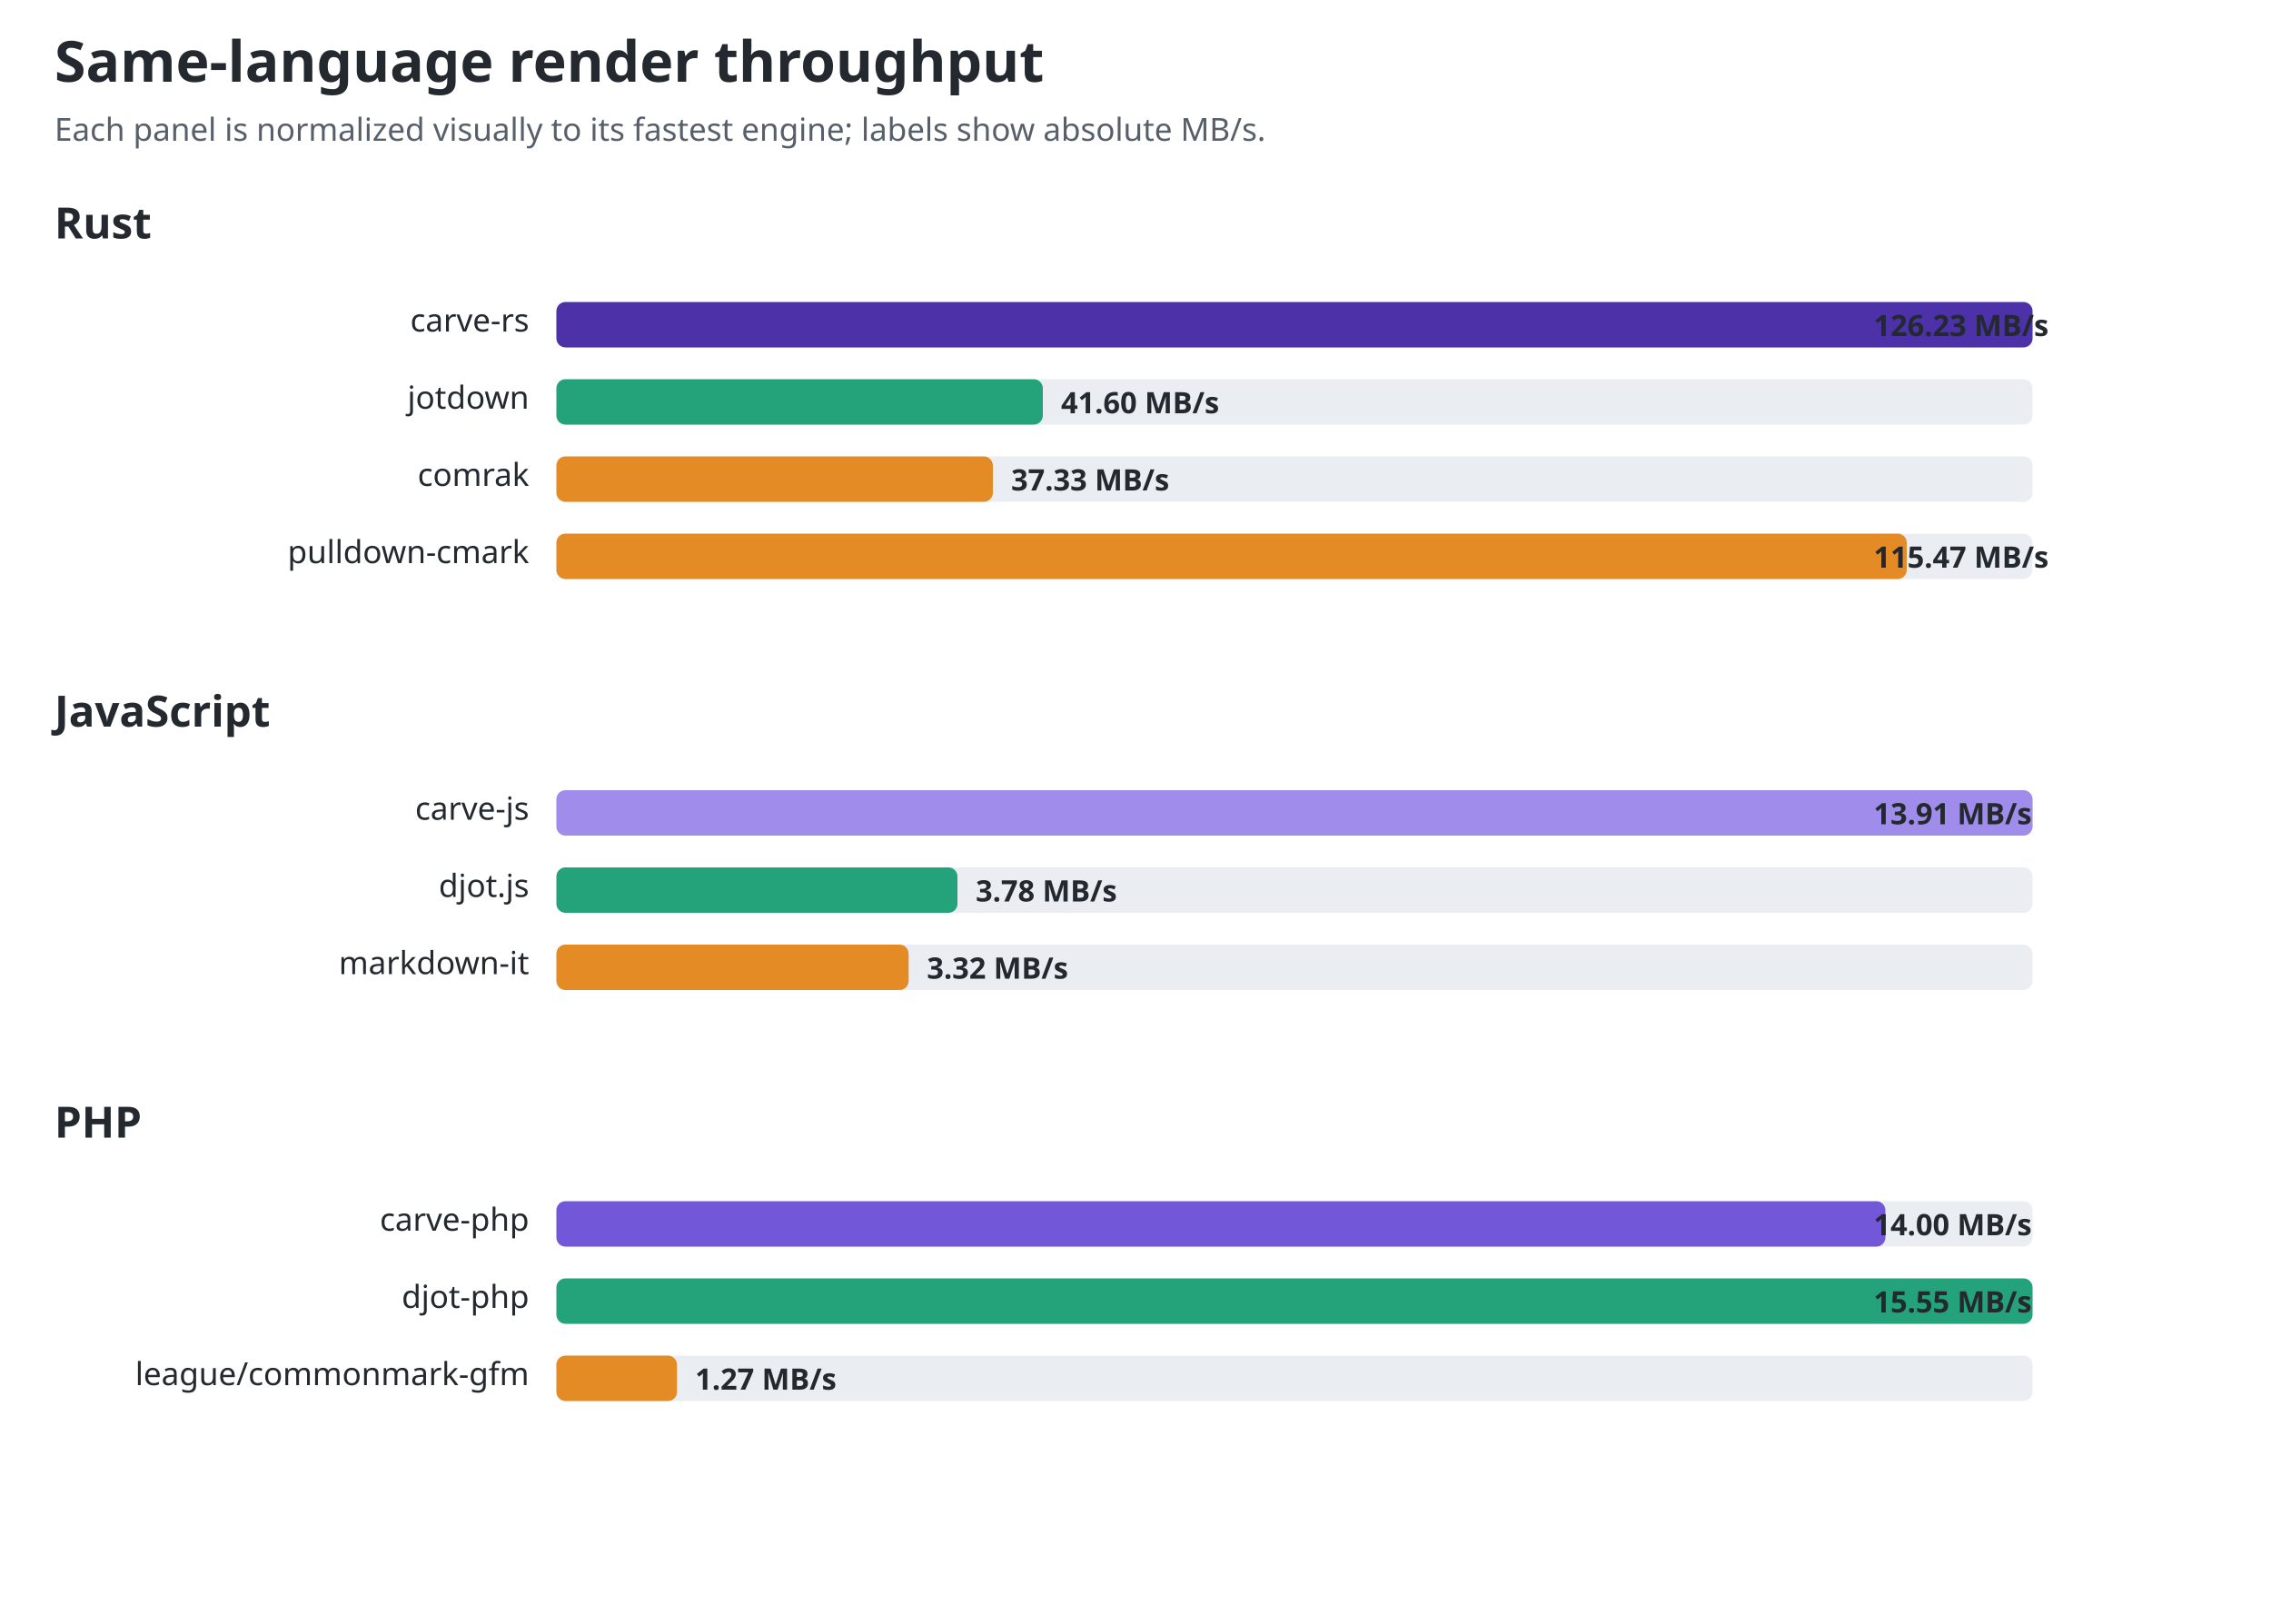
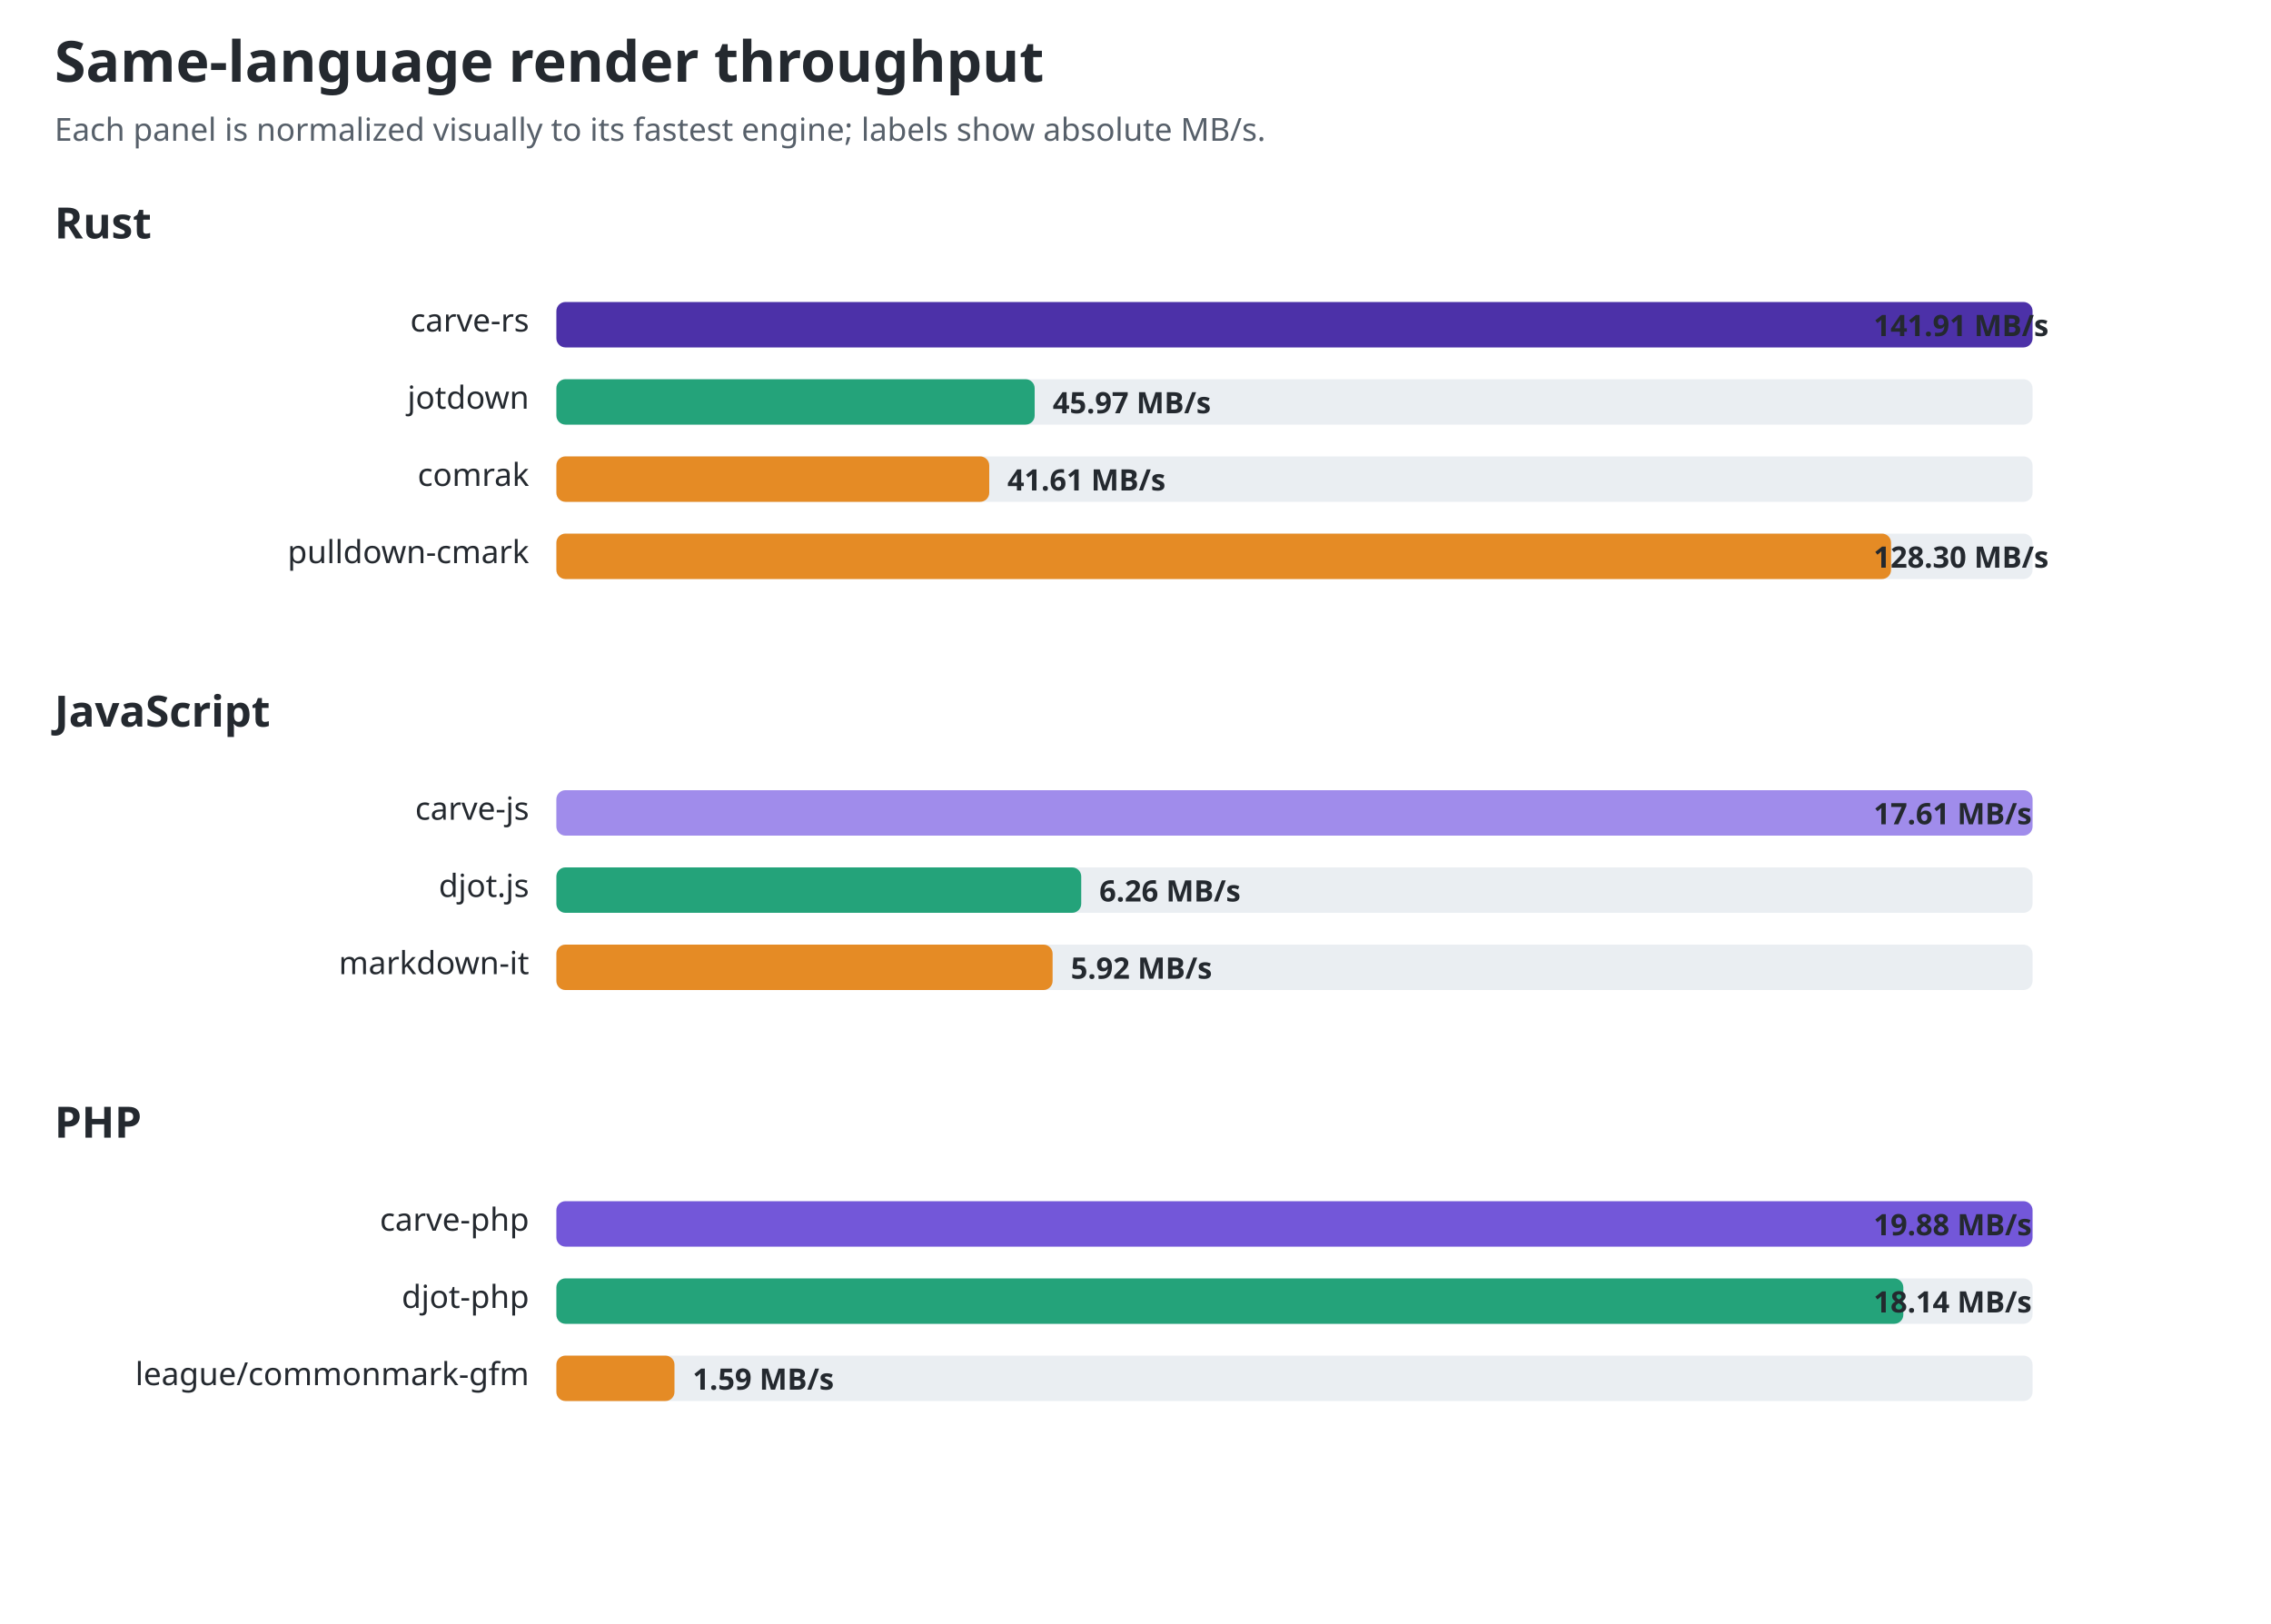
<svg xmlns="http://www.w3.org/2000/svg" width="1000" height="715" viewBox="0 0 1000 715" role="img" aria-labelledby="title desc">
  <style>text{font-family:ui-sans-serif,system-ui,sans-serif;fill:#24292f}.title{font-size:25px;font-weight:700}.sub{font-size:14px;fill:#57606a}.group{font-size:19px;font-weight:650}.label{font-size:14px}.value{font-size:13px;font-weight:650;fill:#24292f}.track{fill:#eaeef2}@media(prefers-color-scheme:dark){text,.value{fill:#f0f6fc}.sub{fill:#8c959f}.track{fill:#30363d}}</style>
  <text id="chart-title" class="title" x="24" y="36">Same-language render throughput</text>
  <text class="sub" x="24" y="62">Each panel is normalized visually to its fastest engine; labels show absolute MB/s.</text>
  <text class="group" x="24" y="105">Rust</text>
  <text class="label" x="233" y="146" text-anchor="end">carve-rs</text>
  <rect class="track" x="245" y="133" width="650" height="20" rx="4" />
  <rect x="245" y="133" width="650.0" height="20" rx="4" fill="#4c31a8" />
-   <text class="value" x="825" y="148">126.23 MB/s</text>
+   <text class="value" x="825" y="148">141.91 MB/s</text>
  <text class="label" x="233" y="180" text-anchor="end">jotdown</text>
  <rect class="track" x="245" y="167" width="650" height="20" rx="4" />
-   <rect x="245" y="167" width="214.2" height="20" rx="4" fill="#24a37a" />
-   <text class="value" x="467.212" y="182">41.60 MB/s</text>
+   <rect x="245" y="167" width="210.6" height="20" rx="4" fill="#24a37a" />
+   <text class="value" x="463.56" y="182">45.97 MB/s</text>
  <text class="label" x="233" y="214" text-anchor="end">comrak</text>
  <rect class="track" x="245" y="201" width="650" height="20" rx="4" />
-   <rect x="245" y="201" width="192.2" height="20" rx="4" fill="#e58b25" />
-   <text class="value" x="445.225" y="216">37.33 MB/s</text>
+   <rect x="245" y="201" width="190.6" height="20" rx="4" fill="#e58b25" />
+   <text class="value" x="443.589" y="216">41.61 MB/s</text>
  <text class="label" x="233" y="248" text-anchor="end">pulldown-cmark</text>
  <rect class="track" x="245" y="235" width="650" height="20" rx="4" />
-   <rect x="245" y="235" width="594.6" height="20" rx="4" fill="#e58b25" />
-   <text class="value" x="825" y="250">115.47 MB/s</text>
+   <rect x="245" y="235" width="587.7" height="20" rx="4" fill="#e58b25" />
+   <text class="value" x="825" y="250">128.30 MB/s</text>
  <text class="group" x="24" y="320">JavaScript</text>
  <text class="label" x="233" y="361" text-anchor="end">carve-js</text>
  <rect class="track" x="245" y="348" width="650" height="20" rx="4" />
  <rect x="245" y="348" width="650.0" height="20" rx="4" fill="#a08ceb" />
-   <text class="value" x="825" y="363">13.91 MB/s</text>
+   <text class="value" x="825" y="363">17.61 MB/s</text>
  <text class="label" x="233" y="395" text-anchor="end">djot.js</text>
  <rect class="track" x="245" y="382" width="650" height="20" rx="4" />
-   <rect x="245" y="382" width="176.6" height="20" rx="4" fill="#24a37a" />
-   <text class="value" x="429.636" y="397">3.78 MB/s</text>
+   <rect x="245" y="382" width="231.1" height="20" rx="4" fill="#24a37a" />
+   <text class="value" x="484.062" y="397">6.26 MB/s</text>
  <text class="label" x="233" y="429" text-anchor="end">markdown-it</text>
  <rect class="track" x="245" y="416" width="650" height="20" rx="4" />
-   <rect x="245" y="416" width="155.1" height="20" rx="4" fill="#e58b25" />
-   <text class="value" x="408.14" y="431">3.32 MB/s</text>
+   <rect x="245" y="416" width="218.5" height="20" rx="4" fill="#e58b25" />
+   <text class="value" x="471.512" y="431">5.92 MB/s</text>
  <text class="group" x="24" y="501">PHP</text>
  <text class="label" x="233" y="542" text-anchor="end">carve-php</text>
  <rect class="track" x="245" y="529" width="650" height="20" rx="4" />
-   <rect x="245" y="529" width="585.2" height="20" rx="4" fill="#7357d9" />
-   <text class="value" x="825" y="544">14.00 MB/s</text>
+   <rect x="245" y="529" width="650.0" height="20" rx="4" fill="#7357d9" />
+   <text class="value" x="825" y="544">19.88 MB/s</text>
  <text class="label" x="233" y="576" text-anchor="end">djot-php</text>
  <rect class="track" x="245" y="563" width="650" height="20" rx="4" />
-   <rect x="245" y="563" width="650.0" height="20" rx="4" fill="#24a37a" />
-   <text class="value" x="825" y="578">15.55 MB/s</text>
+   <rect x="245" y="563" width="593.1" height="20" rx="4" fill="#24a37a" />
+   <text class="value" x="825" y="578">18.14 MB/s</text>
  <text class="label" x="233" y="610" text-anchor="end">league/commonmark-gfm</text>
  <rect class="track" x="245" y="597" width="650" height="20" rx="4" />
-   <rect x="245" y="597" width="53.1" height="20" rx="4" fill="#e58b25" />
-   <text class="value" x="306.087" y="612">1.27 MB/s</text>
+   <rect x="245" y="597" width="52.0" height="20" rx="4" fill="#e58b25" />
+   <text class="value" x="304.987" y="612">1.59 MB/s</text>
</svg>
